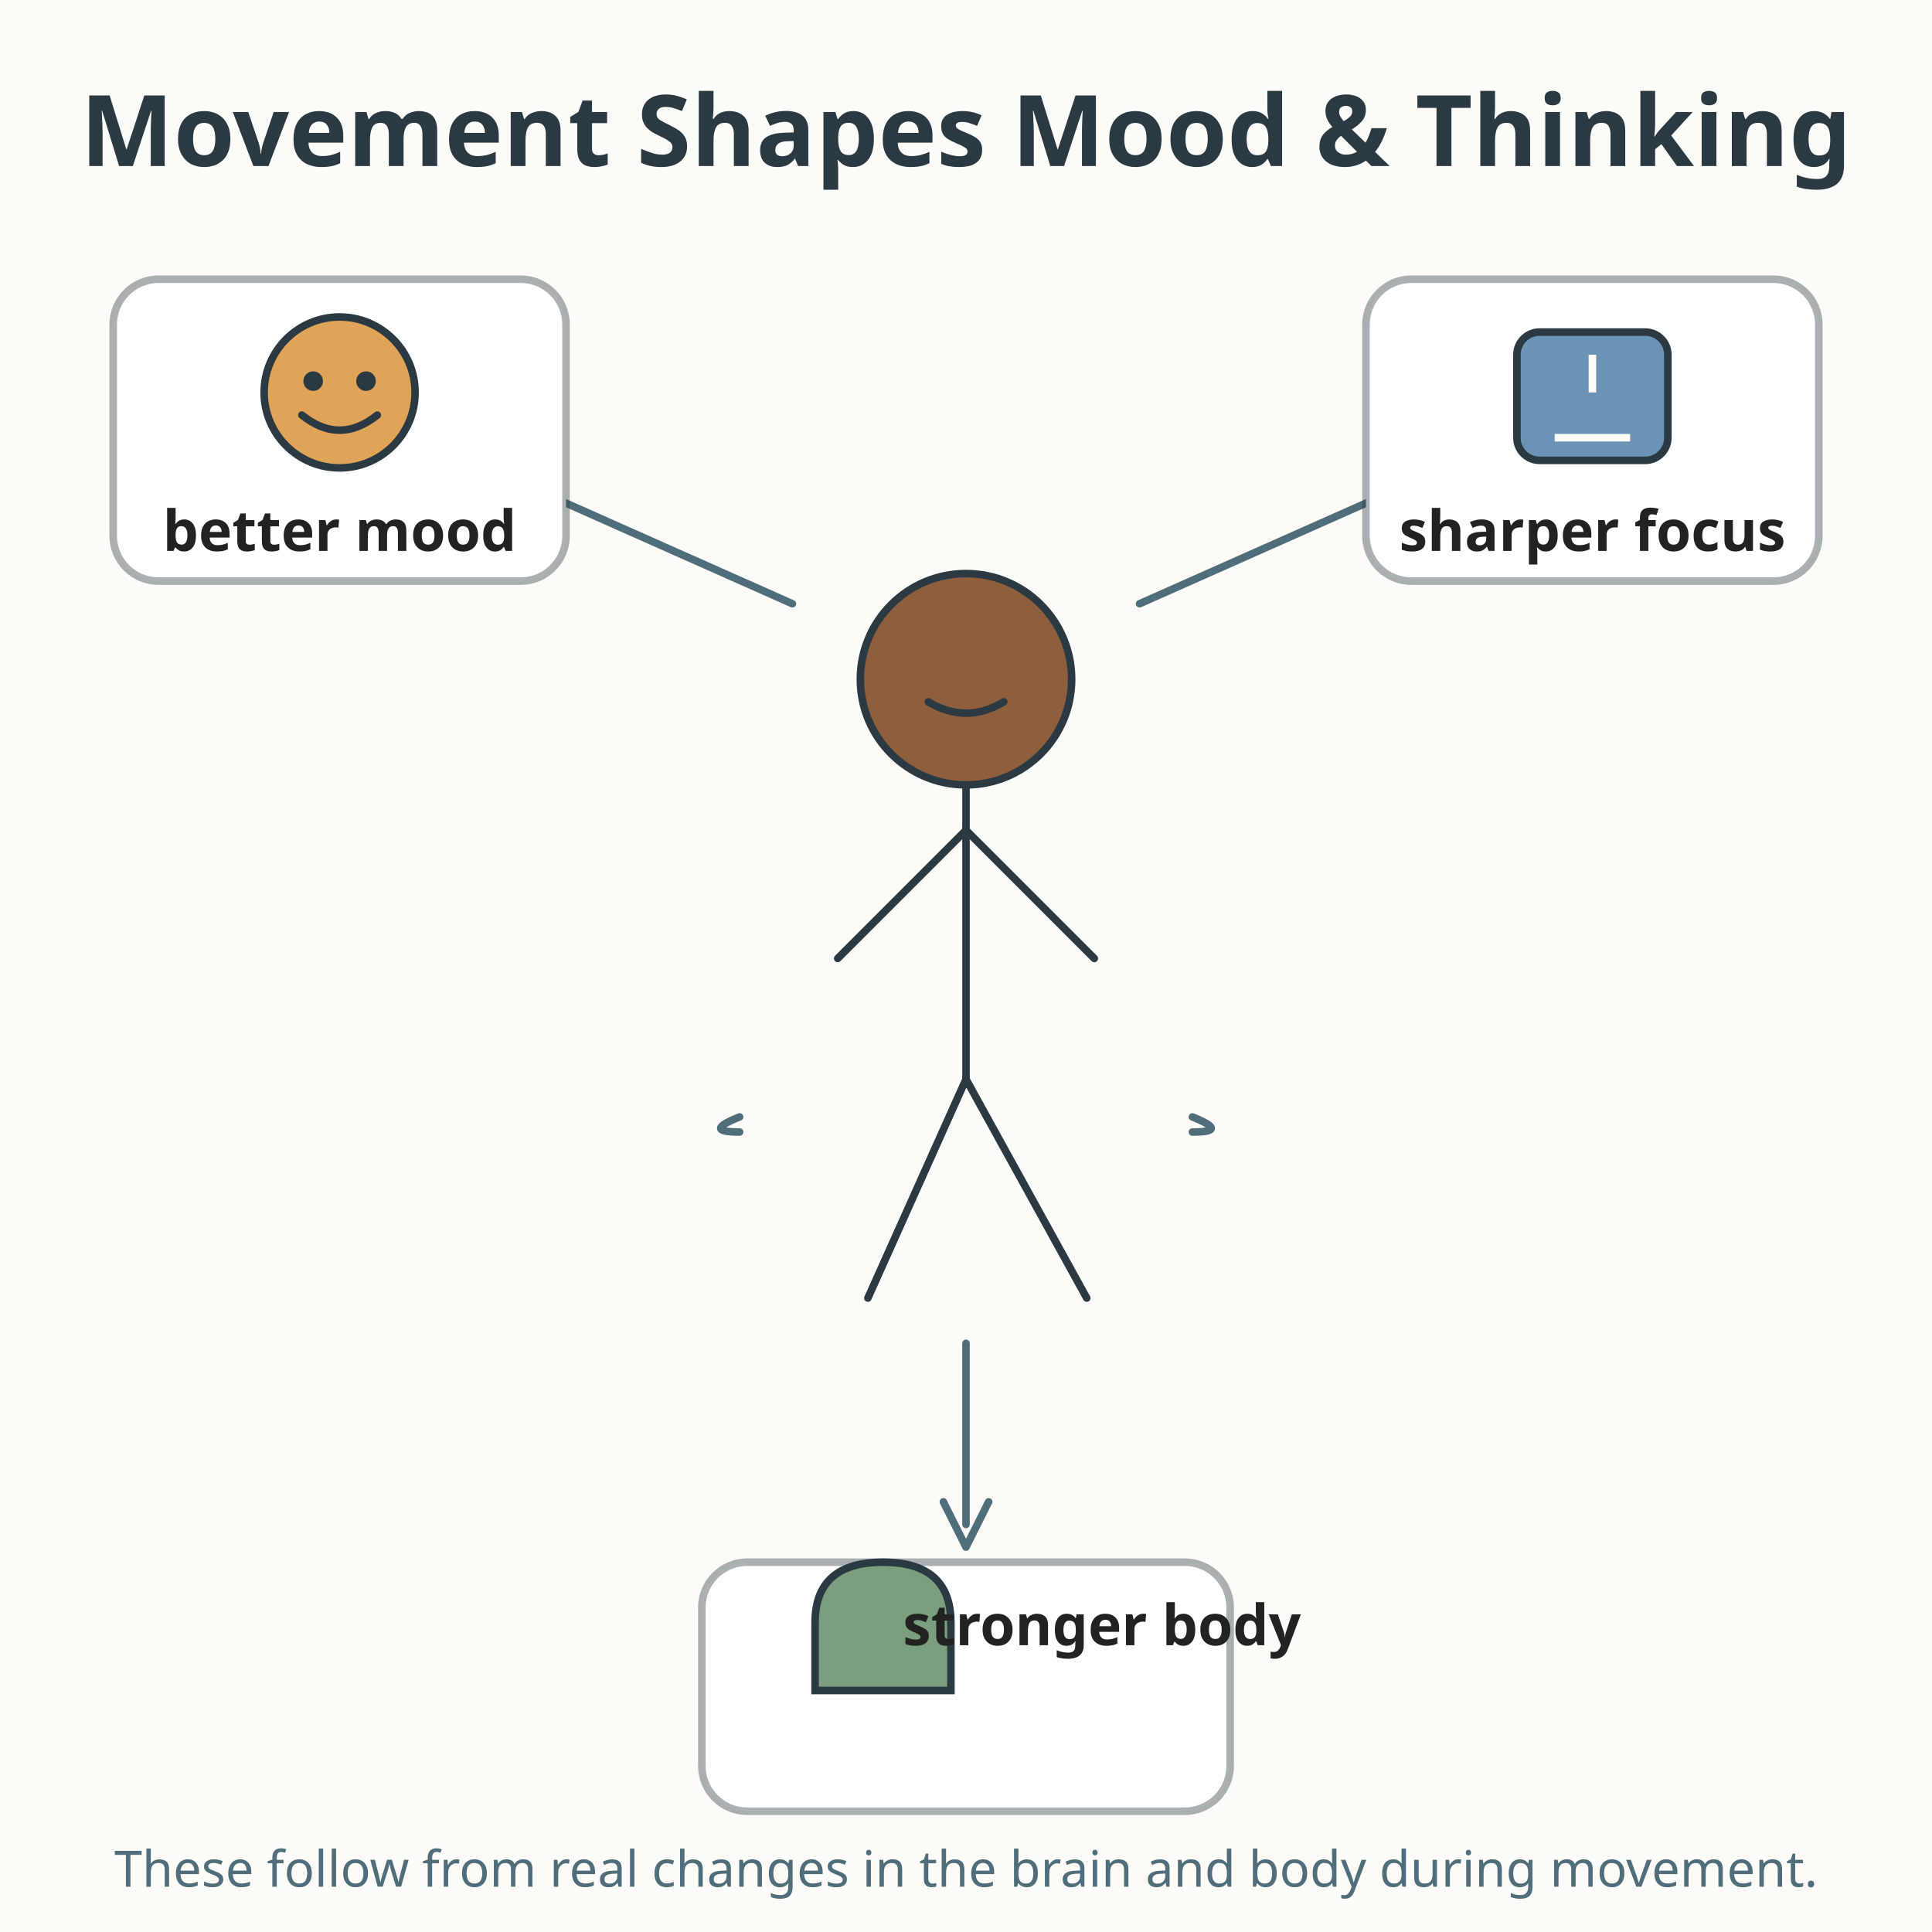
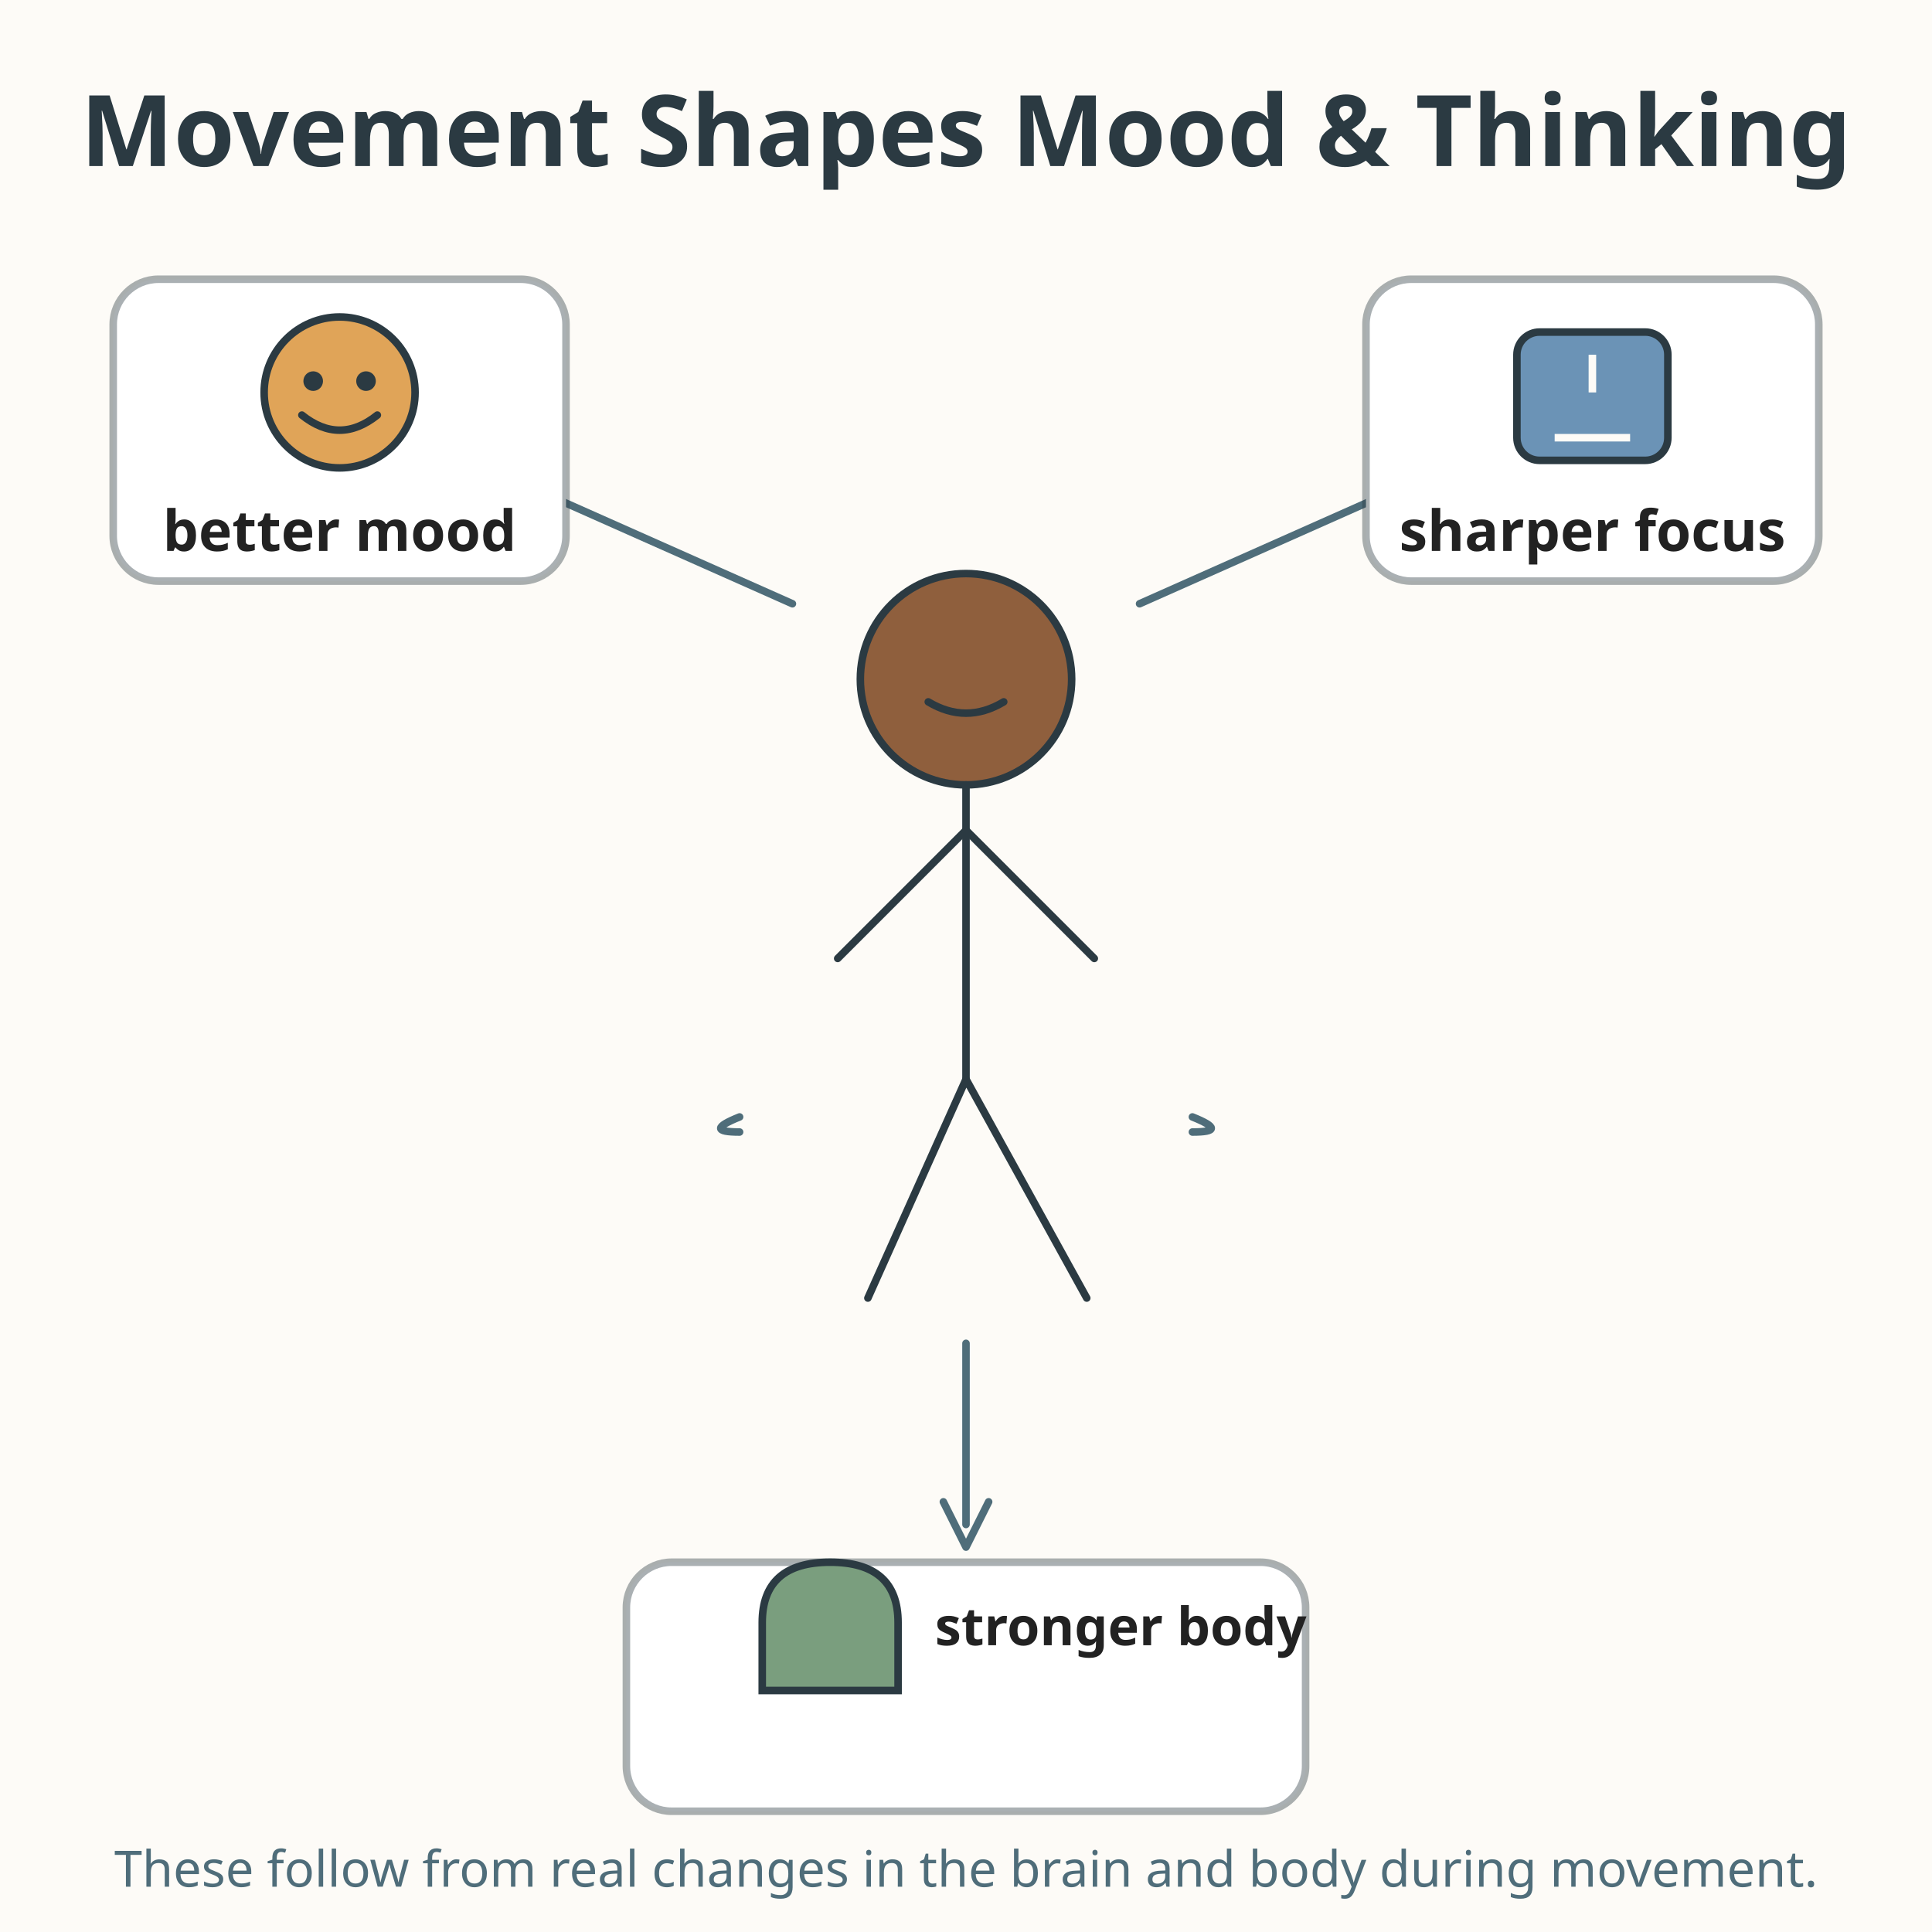
<svg xmlns="http://www.w3.org/2000/svg" viewBox="0 0 512 512" role="img" aria-labelledby="title-L-10-002-03-movement-shapes-mood-thinking desc-L-10-002-03-movement-shapes-mood-thinking">
  <rect width="512" height="512" fill="#fdfbf7" />
  <text x="256" y="44" text-anchor="middle" font-family="sans-serif" font-size="26.2" font-weight="bold" fill="#2b3a42">Movement Shapes Mood &amp; Thinking</text>
  <g>
    <circle cx="256" cy="180" r="28" fill="#8f5f3d" stroke="#2b3a42" stroke-width="2" />
    <path d="M246 186 Q256 192 266 186" fill="none" stroke="#2b3a42" stroke-width="2" stroke-linecap="round" />
    <path d="M256 208 L256 286" stroke="#2b3a42" stroke-width="2" stroke-linecap="round" />
    <path d="M256 220 L222 254 M256 220 L290 254" stroke="#2b3a42" stroke-width="2" stroke-linecap="round" />
    <path d="M256 286 L230 344 M256 286 L288 344" stroke="#2b3a42" stroke-width="2" stroke-linecap="round" />
    <path d="M196 300 Q186 300 196 296" fill="none" stroke="#4f6d7a" stroke-width="2" stroke-linecap="round" />
    <path d="M316 300 Q326 300 316 296" fill="none" stroke="#4f6d7a" stroke-width="2" stroke-linecap="round" />
  </g>
  <path d="M210 160 L120 120" stroke="#4f6d7a" stroke-width="2" stroke-linecap="round" />
  <path d="M128 114 L118 122 L136 130" fill="none" stroke="#4f6d7a" stroke-width="2" stroke-linecap="round" stroke-linejoin="round" />
  <rect x="30" y="74" width="120" height="80" rx="12" fill="#ffffff" stroke="#2b3a42" stroke-width="2" stroke-opacity="0.4" />
  <circle cx="90" cy="104" r="20" fill="#e0a458" stroke="#2b3a42" stroke-width="2" />
  <circle cx="83" cy="101" r="2.6" fill="#2b3a42" />
  <circle cx="97" cy="101" r="2.6" fill="#2b3a42" />
  <path d="M80 110 Q90 118 100 110" fill="none" stroke="#2b3a42" stroke-width="2" stroke-linecap="round" />
  <text x="90" y="146" text-anchor="middle" font-family="sans-serif" font-size="15" font-weight="bold" fill="#222222">better mood</text>
  <path d="M302 160 L392 120" stroke="#4f6d7a" stroke-width="2" stroke-linecap="round" />
  <path d="M384 114 L394 122 L376 130" fill="none" stroke="#4f6d7a" stroke-width="2" stroke-linecap="round" stroke-linejoin="round" />
  <rect x="362" y="74" width="120" height="80" rx="12" fill="#ffffff" stroke="#2b3a42" stroke-width="2" stroke-opacity="0.4" />
  <rect x="402" y="88" width="40" height="34" rx="6" fill="#6b93b6" stroke="#2b3a42" stroke-width="2" />
  <line x1="422" y1="94" x2="422" y2="104" stroke="#fdfbf7" stroke-width="2" />
  <line x1="412" y1="116" x2="432" y2="116" stroke="#fdfbf7" stroke-width="2" />
  <text x="422" y="146" text-anchor="middle" font-family="sans-serif" font-size="15" font-weight="bold" fill="#222222">sharper focus</text>
  <path d="M256 356 L256 404" stroke="#4f6d7a" stroke-width="2" stroke-linecap="round" />
  <path d="M250 398 L256 410 L262 398" fill="none" stroke="#4f6d7a" stroke-width="2" stroke-linecap="round" stroke-linejoin="round" />
-   <rect x="186" y="414" width="140" height="66" rx="12" fill="#ffffff" stroke="#2b3a42" stroke-width="2" stroke-opacity="0.4" />
-   <path d="M216 430 Q216 414 234 414 Q252 414 252 430 Q252 442 252 448 L216 448 Q216 442 216 430 Z" fill="#7a9e7e" stroke="#2b3a42" stroke-width="2" />
-   <text x="292" y="436" text-anchor="middle" font-family="sans-serif" font-size="15" font-weight="bold" fill="#222222">stronger body</text>
+   <rect x="166" y="414" width="180" height="66" rx="12" fill="#ffffff" stroke="#2b3a42" stroke-width="2" stroke-opacity="0.4" />
+   <path d="M202 430 Q202 414 220 414 Q238 414 238 430 Q238 442 238 448 L202 448 Q202 442 202 430 Z" fill="#7a9e7e" stroke="#2b3a42" stroke-width="2" />
+   <text x="297" y="436" text-anchor="middle" font-family="sans-serif" font-size="14" font-weight="bold" fill="#222222">stronger body</text>
  <text x="256" y="500" text-anchor="middle" font-family="sans-serif" font-size="13.3" fill="#4f6d7a">These follow from real changes in the brain and body during movement.</text>
</svg>
